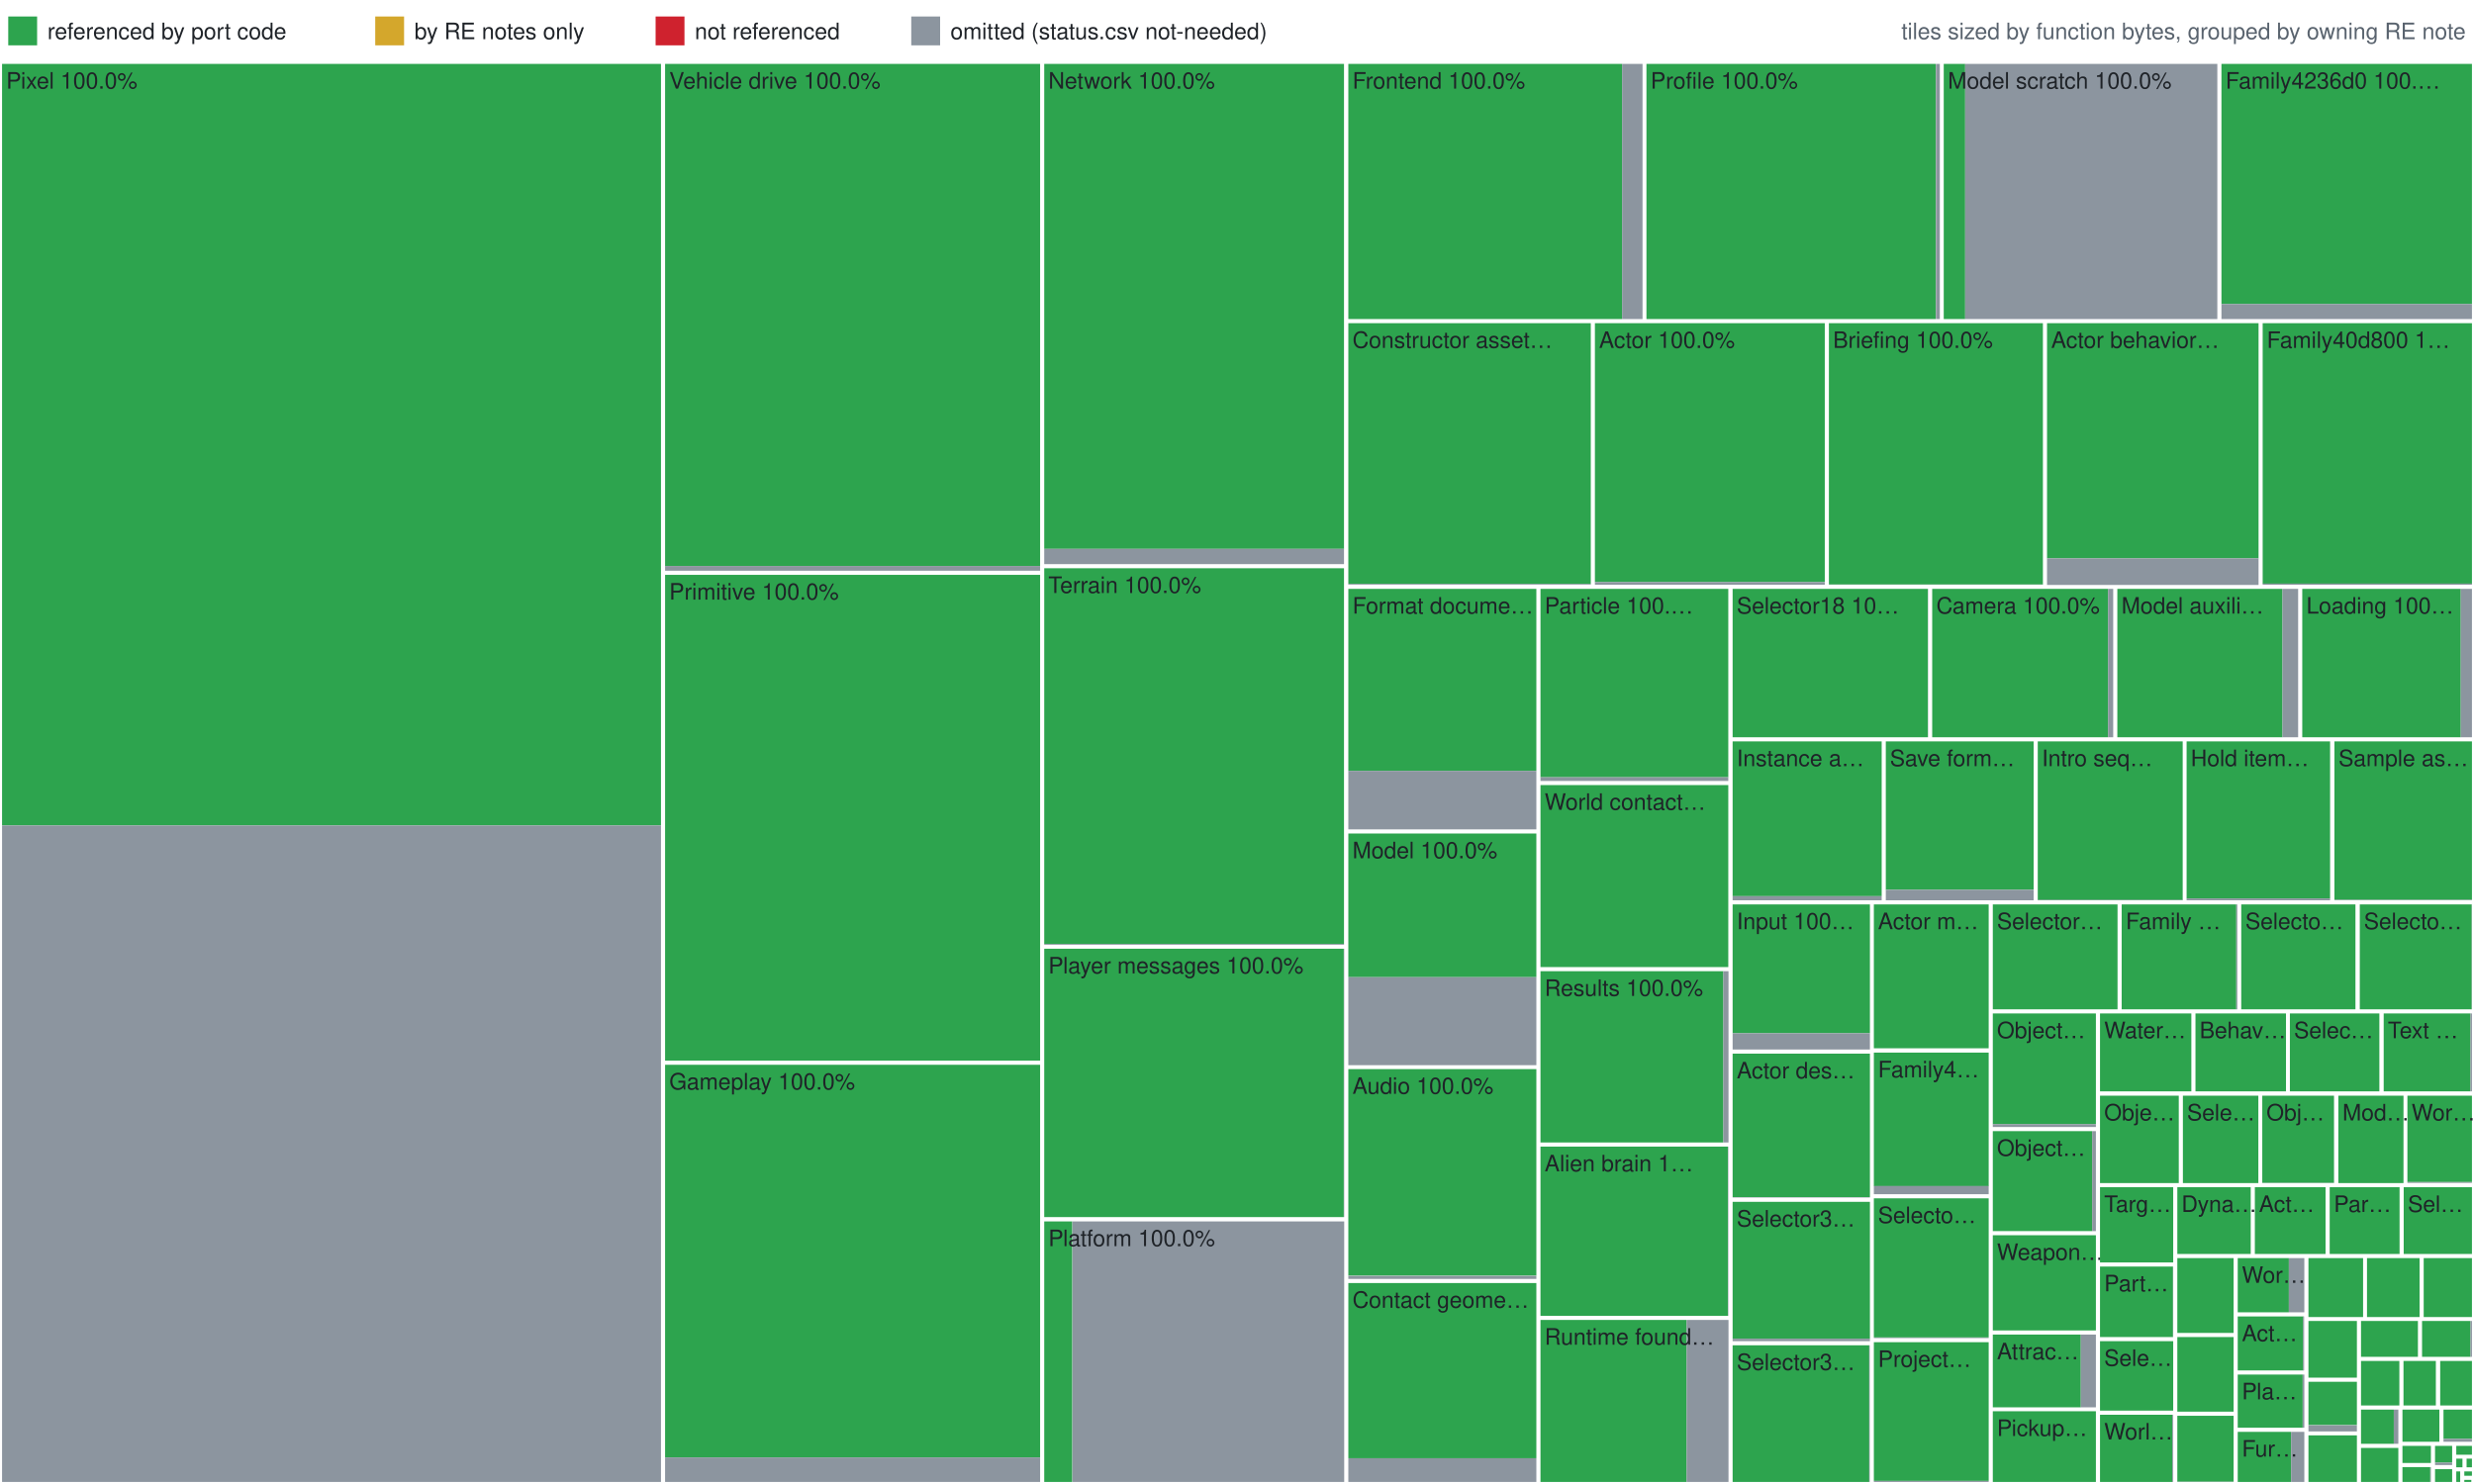
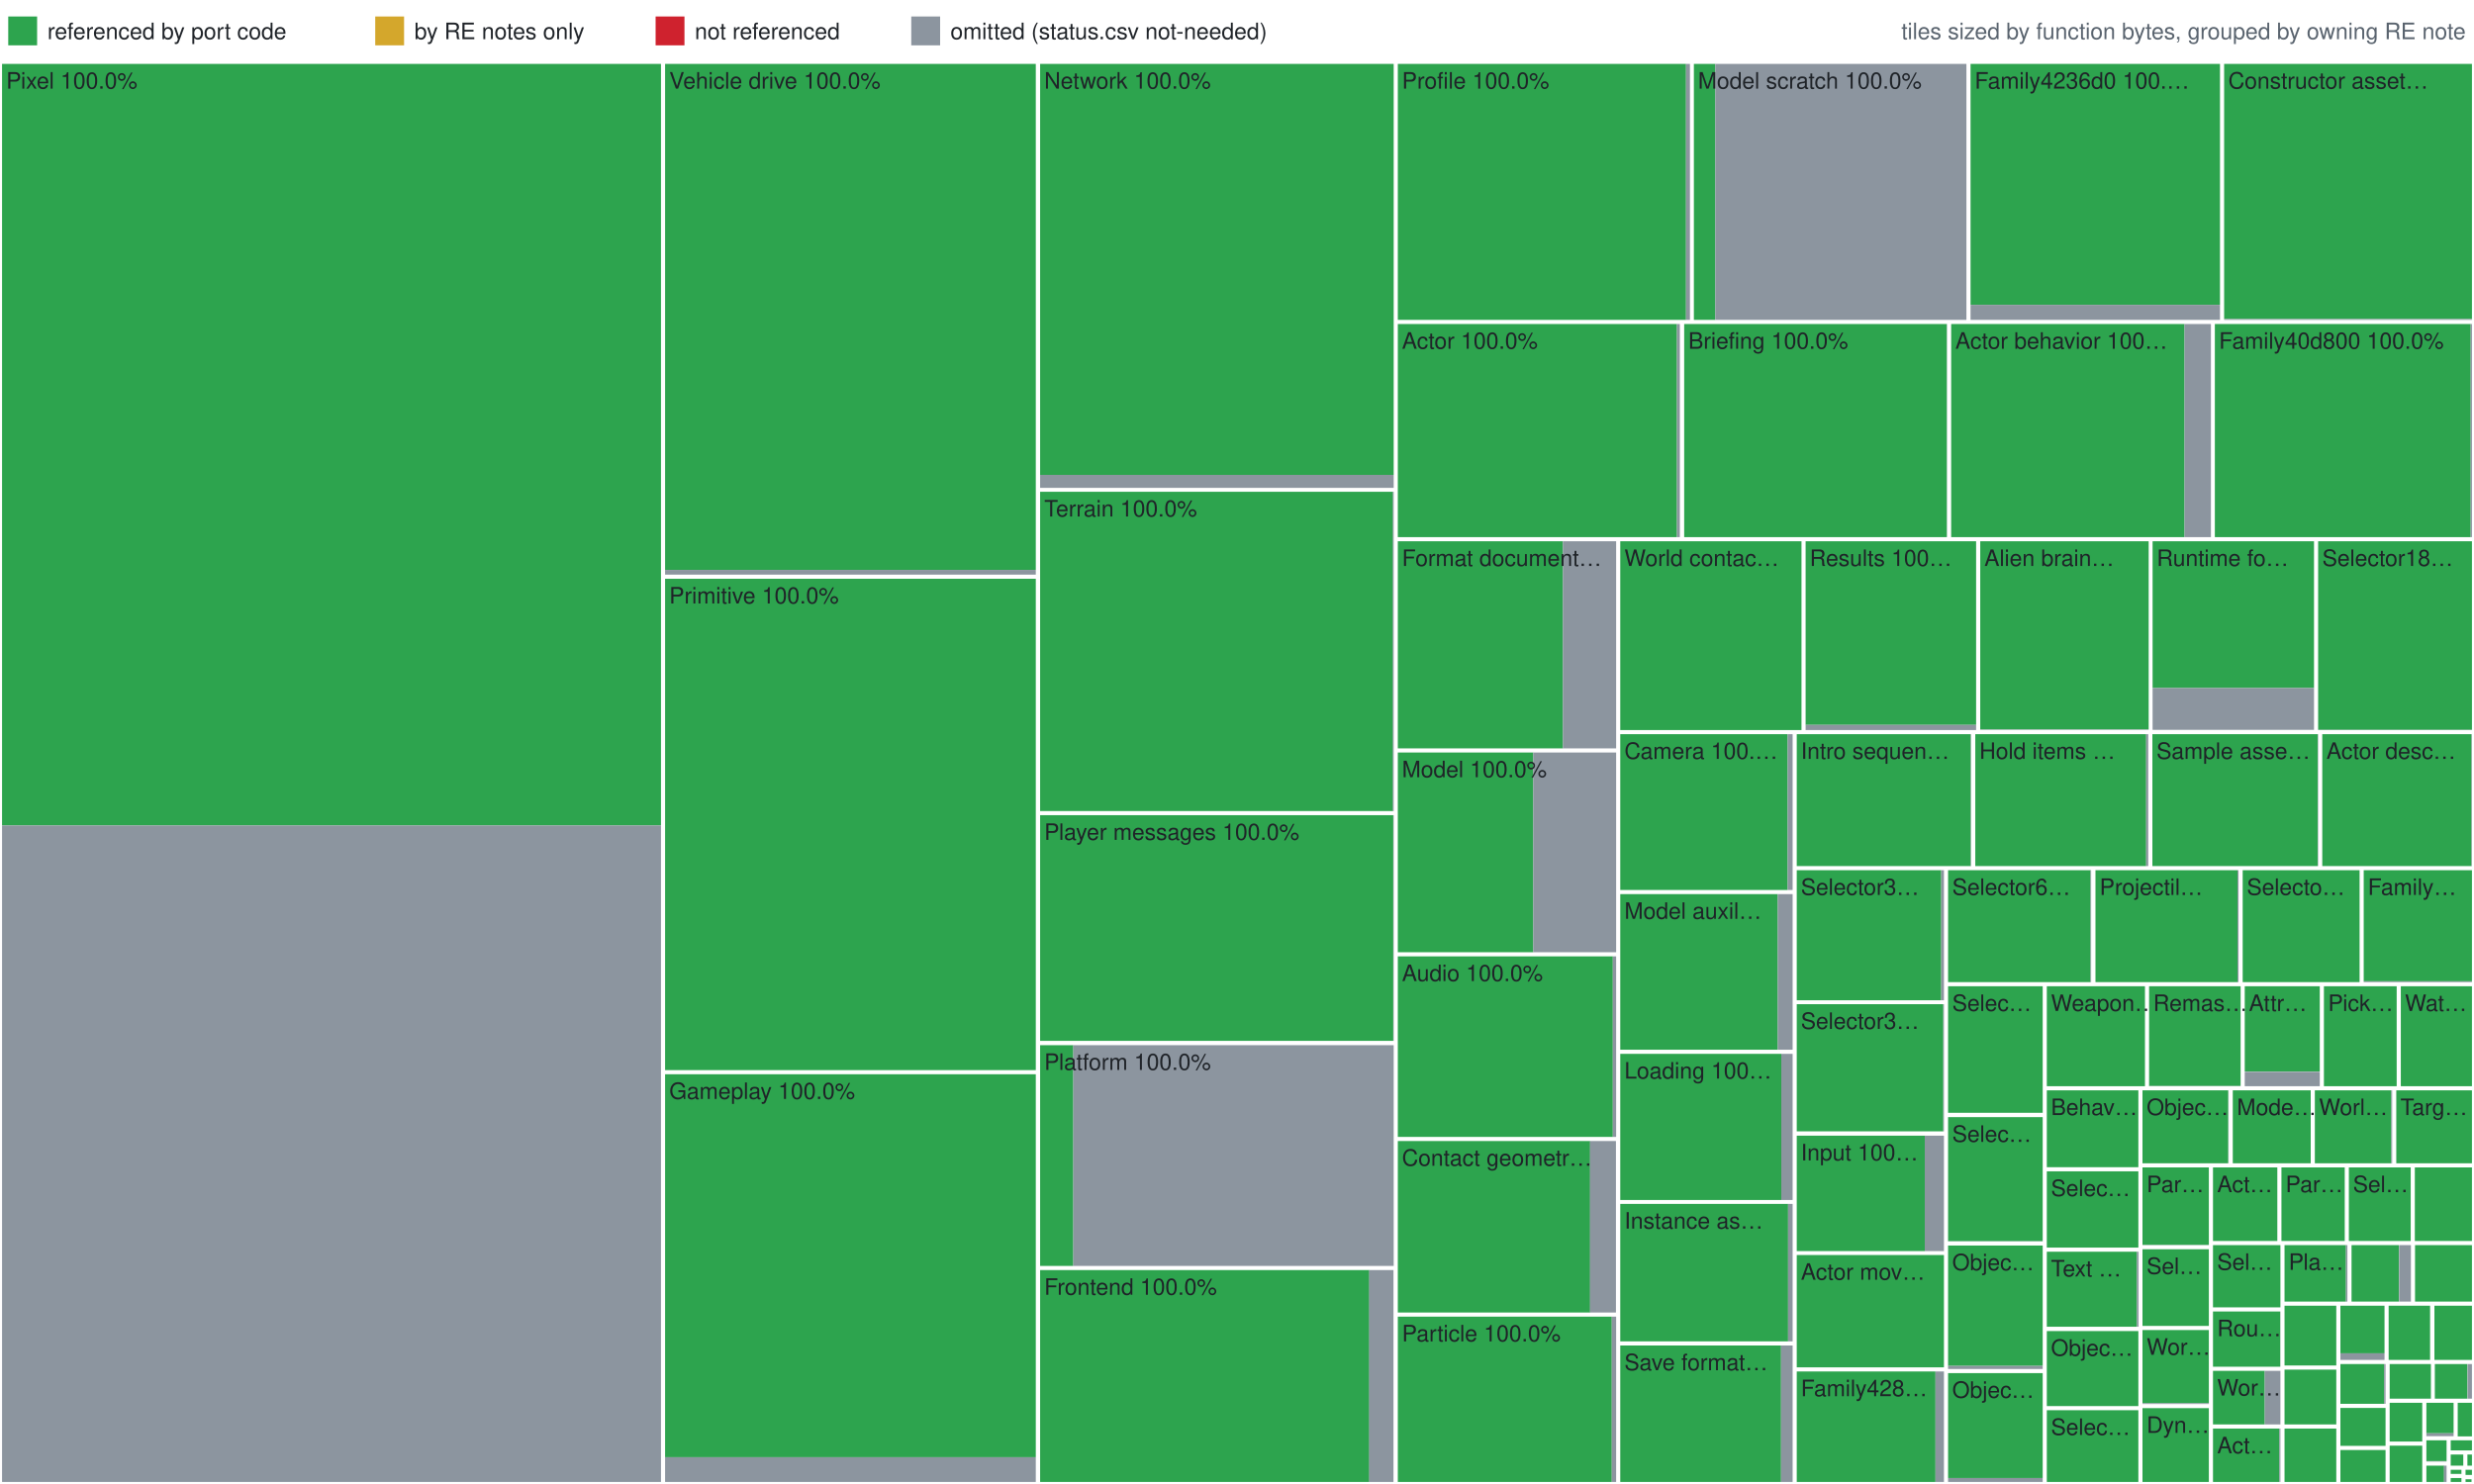
<svg xmlns="http://www.w3.org/2000/svg" width="1200" height="720" viewBox="0 0 1200 720" font-family="Segoe UI, Helvetica, Arial, sans-serif" font-size="11">
  <rect width="1200" height="720" fill="#ffffff" />
  <rect x="4" y="8" width="14" height="14" fill="#2da44e" />
  <text x="23" y="19" fill="#1f2328">referenced by port code</text>
  <rect x="182" y="8" width="14" height="14" fill="#d4a72c" />
  <text x="201" y="19" fill="#1f2328">by RE notes only</text>
  <rect x="318" y="8" width="14" height="14" fill="#cf222e" />
  <text x="337" y="19" fill="#1f2328">not referenced</text>
  <rect x="442" y="8" width="14" height="14" fill="#8c959f" />
  <text x="461" y="19" fill="#1f2328">omitted (status.csv not-needed)</text>
  <text x="1196" y="19" fill="#59636e" text-anchor="end">tiles sized by function bytes, grouped by owning RE note</text>
  <g>
    <rect x="1" y="31" width="319.6" height="369.5" fill="#2da44e" />
    <rect x="1" y="400.5" width="319.6" height="318.5" fill="#8c959f" />
    <text x="3" y="43" fill="#1f2328">Pixel 100.0%</text>
  </g>
  <g>
-     <rect x="322.6" y="31" width="181.9" height="243.6" fill="#2da44e" />
-     <rect x="322.6" y="274.6" width="181.9" height="2.3" fill="#8c959f" />
+     <rect x="322.6" y="31" width="179.8" height="245.5" fill="#2da44e" />
+     <rect x="322.6" y="276.5" width="179.8" height="2.3" fill="#8c959f" />
    <text x="324.6" y="43" fill="#1f2328">Vehicle drive 100.0%</text>
  </g>
  <g>
-     <rect x="322.6" y="278.9" width="181.9" height="235.7" fill="#2da44e" />
-     <text x="324.6" y="290.9" fill="#1f2328">Primitive 100.0%</text>
-   </g>
-   <g>
-     <rect x="322.6" y="516.6" width="181.9" height="190.5" fill="#2da44e" />
-     <rect x="322.6" y="707.1" width="181.9" height="11.9" fill="#8c959f" />
-     <text x="324.6" y="528.6" fill="#1f2328">Gameplay 100.0%</text>
-   </g>
-   <g>
-     <rect x="506.5" y="31" width="145.4" height="235.3" fill="#2da44e" />
-     <rect x="506.5" y="266.3" width="145.4" height="7.4" fill="#8c959f" />
-     <text x="508.5" y="43" fill="#1f2328">Network 100.0%</text>
-   </g>
-   <g>
-     <rect x="506.5" y="275.7" width="145.4" height="182.3" fill="#2da44e" />
-     <rect x="506.5" y="458" width="145.4" height="0.4" fill="#8c959f" />
-     <text x="508.5" y="287.7" fill="#1f2328">Terrain 100.0%</text>
-   </g>
-   <g>
-     <rect x="506.5" y="460.3" width="145.3" height="130.2" fill="#2da44e" />
-     <rect x="651.8" y="460.3" width="0.2" height="130.2" fill="#8c959f" />
-     <text x="508.5" y="472.3" fill="#1f2328">Player messages 100.0%</text>
-   </g>
-   <g>
-     <rect x="506.5" y="592.6" width="13.6" height="126.4" fill="#2da44e" />
-     <rect x="520.2" y="592.6" width="131.8" height="126.4" fill="#8c959f" />
-     <text x="508.5" y="604.6" fill="#1f2328">Platform 100.0%</text>
-   </g>
-   <g>
-     <rect x="654" y="31" width="132.8" height="123.8" fill="#2da44e" />
-     <rect x="786.8" y="31" width="9.9" height="123.8" fill="#8c959f" />
-     <text x="656" y="43" fill="#1f2328">Frontend 100.0%</text>
-   </g>
-   <g>
-     <rect x="798.6" y="31" width="140.3" height="123.8" fill="#2da44e" />
-     <rect x="939" y="31" width="1.9" height="123.8" fill="#8c959f" />
-     <text x="800.6" y="43" fill="#1f2328">Profile 100.0%</text>
-   </g>
-   <g>
-     <rect x="942.8" y="31" width="10.4" height="123.8" fill="#2da44e" />
-     <rect x="953.2" y="31" width="122.3" height="123.8" fill="#8c959f" />
-     <text x="944.8" y="43" fill="#1f2328">Model scratch 100.0%</text>
-   </g>
-   <g>
-     <rect x="1077.5" y="31" width="121.5" height="116.5" fill="#2da44e" />
-     <rect x="1077.5" y="147.5" width="121.5" height="7.3" fill="#8c959f" />
-     <text x="1079.5" y="43" fill="#1f2328">Family4236d0 100.…</text>
-   </g>
-   <g>
-     <rect x="654" y="156.8" width="117.6" height="126.5" fill="#2da44e" />
-     <rect x="654" y="283.3" width="117.6" height="0.4" fill="#8c959f" />
-     <text x="656" y="168.8" fill="#1f2328">Constructor asset…</text>
-   </g>
-   <g>
-     <rect x="773.6" y="156.8" width="111.5" height="125.6" fill="#2da44e" />
-     <rect x="773.6" y="282.4" width="111.5" height="1.3" fill="#8c959f" />
-     <text x="775.6" y="168.8" fill="#1f2328">Actor 100.0%</text>
-   </g>
-   <g>
-     <rect x="887.1" y="156.8" width="103.8" height="126.8" fill="#2da44e" />
-     <rect x="887.1" y="283.6" width="103.8" height="0.1" fill="#8c959f" />
-     <text x="889.1" y="168.8" fill="#1f2328">Briefing 100.0%</text>
-   </g>
-   <g>
-     <rect x="992.9" y="156.8" width="102.6" height="114.1" fill="#2da44e" />
-     <rect x="992.9" y="270.9" width="102.6" height="12.9" fill="#8c959f" />
-     <text x="994.9" y="168.8" fill="#1f2328">Actor behavior…</text>
-   </g>
-   <g>
-     <rect x="1097.5" y="156.8" width="101.5" height="126.4" fill="#2da44e" />
-     <rect x="1097.5" y="283.1" width="101.5" height="0.6" fill="#8c959f" />
-     <text x="1099.5" y="168.8" fill="#1f2328">Family40d800 1…</text>
-   </g>
-   <g>
-     <rect x="654" y="285.7" width="91.2" height="88.3" fill="#2da44e" />
-     <rect x="654" y="374" width="91.2" height="28.4" fill="#8c959f" />
-     <text x="656" y="297.7" fill="#1f2328">Format docume…</text>
-   </g>
-   <g>
-     <rect x="654" y="404.4" width="91.2" height="69.7" fill="#2da44e" />
-     <rect x="654" y="474.1" width="91.2" height="42.7" fill="#8c959f" />
-     <text x="656" y="416.4" fill="#1f2328">Model 100.0%</text>
-   </g>
-   <g>
-     <rect x="654" y="518.7" width="91.2" height="100.2" fill="#2da44e" />
-     <rect x="654" y="619" width="91.2" height="1.5" fill="#8c959f" />
-     <text x="656" y="530.7" fill="#1f2328">Audio 100.0%</text>
-   </g>
-   <g>
-     <rect x="654" y="622.5" width="91.2" height="85" fill="#2da44e" />
-     <rect x="654" y="707.5" width="91.2" height="11.5" fill="#8c959f" />
-     <text x="656" y="634.5" fill="#1f2328">Contact geome…</text>
-   </g>
-   <g>
-     <rect x="747.2" y="285.7" width="91.1" height="91.4" fill="#2da44e" />
-     <rect x="747.2" y="377.1" width="91.1" height="1.8" fill="#8c959f" />
-     <text x="749.2" y="297.7" fill="#1f2328">Particle 100.…</text>
-   </g>
-   <g>
-     <rect x="747.2" y="380.9" width="91.1" height="88.3" fill="#2da44e" />
-     <text x="749.2" y="392.9" fill="#1f2328">World contact…</text>
-   </g>
-   <g>
-     <rect x="747.2" y="471.2" width="88.7" height="83.1" fill="#2da44e" />
-     <rect x="835.9" y="471.2" width="2.5" height="83.1" fill="#8c959f" />
-     <text x="749.2" y="483.2" fill="#1f2328">Results 100.0%</text>
-   </g>
-   <g>
-     <rect x="747.2" y="556.3" width="90.9" height="82.1" fill="#2da44e" />
-     <rect x="838.2" y="556.3" width="0.2" height="82.1" fill="#8c959f" />
-     <text x="749.2" y="568.3" fill="#1f2328">Alien brain 1…</text>
-   </g>
-   <g>
-     <rect x="747.2" y="640.4" width="70.9" height="78.6" fill="#2da44e" />
-     <rect x="818.1" y="640.4" width="20.3" height="78.6" fill="#8c959f" />
-     <text x="749.2" y="652.4" fill="#1f2328">Runtime found…</text>
-   </g>
-   <g>
-     <rect x="840.4" y="285.7" width="94.7" height="72" fill="#2da44e" />
-     <rect x="935.1" y="285.7" width="0.1" height="72" fill="#8c959f" />
-     <text x="842.4" y="297.7" fill="#1f2328">Selector18 10…</text>
-   </g>
-   <g>
-     <rect x="937.2" y="285.7" width="85.3" height="72" fill="#2da44e" />
-     <rect x="1022.5" y="285.7" width="2.5" height="72" fill="#8c959f" />
-     <text x="939.2" y="297.7" fill="#1f2328">Camera 100.0%</text>
-   </g>
-   <g>
-     <rect x="1027" y="285.7" width="80.1" height="72" fill="#2da44e" />
-     <rect x="1107.1" y="285.7" width="7.6" height="72" fill="#8c959f" />
-     <text x="1029" y="297.7" fill="#1f2328">Model auxili…</text>
-   </g>
-   <g>
-     <rect x="1116.7" y="285.7" width="76.9" height="72" fill="#2da44e" />
-     <rect x="1193.6" y="285.7" width="5.4" height="72" fill="#8c959f" />
-     <text x="1118.7" y="297.7" fill="#1f2328">Loading 100…</text>
-   </g>
-   <g>
-     <rect x="840.4" y="359.7" width="72.3" height="75.1" fill="#2da44e" />
-     <rect x="840.4" y="434.8" width="72.3" height="2" fill="#8c959f" />
-     <text x="842.4" y="371.7" fill="#1f2328">Instance a…</text>
-   </g>
-   <g>
-     <rect x="914.7" y="359.7" width="71.7" height="72" fill="#2da44e" />
-     <rect x="914.7" y="431.7" width="71.7" height="5.1" fill="#8c959f" />
-     <text x="916.7" y="371.7" fill="#1f2328">Save form…</text>
-   </g>
-   <g>
-     <rect x="988.4" y="359.7" width="70.3" height="77" fill="#2da44e" />
-     <rect x="988.4" y="436.6" width="70.3" height="0.2" fill="#8c959f" />
-     <text x="990.4" y="371.7" fill="#1f2328">Intro seq…</text>
-   </g>
-   <g>
-     <rect x="1060.6" y="359.7" width="69.6" height="76.2" fill="#2da44e" />
-     <rect x="1060.6" y="435.9" width="69.6" height="0.9" fill="#8c959f" />
-     <text x="1062.6" y="371.7" fill="#1f2328">Hold item…</text>
-   </g>
-   <g>
-     <rect x="1132.3" y="359.7" width="66.7" height="76.9" fill="#2da44e" />
-     <rect x="1132.3" y="436.6" width="66.7" height="0.2" fill="#8c959f" />
-     <text x="1134.3" y="371.7" fill="#1f2328">Sample as…</text>
-   </g>
-   <g>
-     <rect x="840.4" y="438.8" width="66.6" height="62.5" fill="#2da44e" />
-     <rect x="840.4" y="501.3" width="66.6" height="7.9" fill="#8c959f" />
-     <text x="842.4" y="450.8" fill="#1f2328">Input 100…</text>
-   </g>
-   <g>
-     <rect x="840.4" y="511.2" width="66.6" height="69.6" fill="#2da44e" />
-     <rect x="840.4" y="580.9" width="66.6" height="0.2" fill="#8c959f" />
-     <text x="842.4" y="523.2" fill="#1f2328">Actor des…</text>
-   </g>
-   <g>
-     <rect x="840.4" y="583.1" width="66.6" height="66.4" fill="#2da44e" />
-     <rect x="840.4" y="649.5" width="66.6" height="1.2" fill="#8c959f" />
-     <text x="842.4" y="595.1" fill="#1f2328">Selector3…</text>
-   </g>
-   <g>
-     <rect x="840.4" y="652.7" width="66.3" height="66.3" fill="#2da44e" />
-     <rect x="906.6" y="652.7" width="0.3" height="66.3" fill="#8c959f" />
-     <text x="842.4" y="664.7" fill="#1f2328">Selector3…</text>
-   </g>
-   <g>
-     <rect x="908.9" y="438.8" width="55.7" height="69.8" fill="#2da44e" />
-     <text x="910.9" y="450.8" fill="#1f2328">Actor m…</text>
-   </g>
-   <g>
-     <rect x="908.9" y="510.7" width="55.7" height="64.8" fill="#2da44e" />
-     <rect x="908.9" y="575.4" width="55.7" height="4" fill="#8c959f" />
-     <text x="910.9" y="522.7" fill="#1f2328">Family4…</text>
-   </g>
-   <g>
-     <rect x="908.9" y="581.4" width="55.7" height="67.5" fill="#2da44e" />
-     <rect x="908.9" y="648.9" width="55.7" height="0.3" fill="#8c959f" />
-     <text x="910.9" y="593.4" fill="#1f2328">Selecto…</text>
-   </g>
-   <g>
-     <rect x="908.9" y="651.2" width="55.7" height="67.3" fill="#2da44e" />
-     <rect x="908.9" y="718.5" width="55.7" height="0.5" fill="#8c959f" />
-     <text x="910.9" y="663.2" fill="#1f2328">Project…</text>
-   </g>
-   <g>
-     <rect x="966.6" y="438.8" width="60.5" height="50.9" fill="#2da44e" />
-     <text x="968.6" y="450.8" fill="#1f2328">Selector…</text>
-   </g>
-   <g>
-     <rect x="1029.1" y="438.8" width="55.6" height="50.9" fill="#2da44e" />
-     <rect x="1084.7" y="438.8" width="0.5" height="50.9" fill="#8c959f" />
-     <text x="1031.1" y="450.8" fill="#1f2328">Family …</text>
-   </g>
-   <g>
-     <rect x="1087.1" y="438.8" width="55.4" height="50.9" fill="#2da44e" />
-     <rect x="1142.6" y="438.8" width="0" height="50.9" fill="#8c959f" />
-     <text x="1089.1" y="450.8" fill="#1f2328">Selecto…</text>
-   </g>
-   <g>
-     <rect x="1144.6" y="438.8" width="54.3" height="50.9" fill="#2da44e" />
-     <rect x="1198.9" y="438.8" width="0.1" height="50.9" fill="#8c959f" />
-     <text x="1146.6" y="450.8" fill="#1f2328">Selecto…</text>
-   </g>
-   <g>
-     <rect x="966.6" y="491.7" width="50" height="53.7" fill="#2da44e" />
-     <rect x="966.6" y="545.4" width="50" height="1.4" fill="#8c959f" />
-     <text x="968.6" y="503.7" fill="#1f2328">Object…</text>
-   </g>
-   <g>
-     <rect x="966.6" y="548.8" width="48.2" height="48.5" fill="#2da44e" />
-     <rect x="1014.8" y="548.8" width="1.8" height="48.5" fill="#8c959f" />
-     <text x="968.6" y="560.8" fill="#1f2328">Object…</text>
-   </g>
-   <g>
-     <rect x="966.6" y="599.3" width="50" height="46.2" fill="#2da44e" />
-     <text x="968.6" y="611.3" fill="#1f2328">Weapon…</text>
-   </g>
-   <g>
-     <rect x="966.6" y="647.5" width="42.7" height="35.3" fill="#2da44e" />
-     <rect x="1009.3" y="647.5" width="7.3" height="35.3" fill="#8c959f" />
-     <text x="968.6" y="659.5" fill="#1f2328">Attrac…</text>
-   </g>
-   <g>
-     <rect x="966.6" y="684.7" width="50" height="34.3" fill="#2da44e" />
-     <text x="968.6" y="696.7" fill="#1f2328">Pickup…</text>
-   </g>
-   <g>
-     <rect x="1018.6" y="491.7" width="44.3" height="37.8" fill="#2da44e" />
-     <text x="1020.6" y="503.7" fill="#1f2328">Water…</text>
-   </g>
-   <g>
-     <rect x="1064.9" y="491.7" width="43.9" height="37.8" fill="#2da44e" />
-     <text x="1066.9" y="503.7" fill="#1f2328">Behav…</text>
-   </g>
-   <g>
-     <rect x="1110.7" y="491.7" width="43.4" height="37.8" fill="#2da44e" />
-     <text x="1112.7" y="503.7" fill="#1f2328">Selec…</text>
-   </g>
-   <g>
-     <rect x="1156.2" y="491.7" width="42.1" height="37.8" fill="#2da44e" />
-     <rect x="1198.3" y="491.7" width="0.7" height="37.8" fill="#8c959f" />
-     <text x="1158.2" y="503.7" fill="#1f2328">Text …</text>
-   </g>
-   <g>
-     <rect x="1018.6" y="531.6" width="38.2" height="42.4" fill="#2da44e" />
-     <text x="1020.6" y="543.6" fill="#1f2328">Obje…</text>
-   </g>
-   <g>
-     <rect x="1058.8" y="531.6" width="36.6" height="42.4" fill="#2da44e" />
-     <text x="1060.8" y="543.6" fill="#1f2328">Sele…</text>
-   </g>
-   <g>
-     <rect x="1097.3" y="531.6" width="34.8" height="42.3" fill="#2da44e" />
-     <rect x="1097.3" y="573.9" width="34.8" height="0.1" fill="#8c959f" />
-     <text x="1099.3" y="543.6" fill="#1f2328">Obj…</text>
-   </g>
-   <g>
-     <rect x="1134.2" y="531.6" width="31.6" height="42.4" fill="#2da44e" />
-     <text x="1136.2" y="543.6" fill="#1f2328">Mod…</text>
-   </g>
-   <g>
-     <rect x="1167.7" y="531.6" width="31.3" height="41.9" fill="#2da44e" />
-     <rect x="1167.7" y="573.5" width="31.3" height="0.4" fill="#8c959f" />
-     <text x="1169.7" y="543.6" fill="#1f2328">Wor…</text>
-   </g>
-   <g>
-     <rect x="1018.6" y="576" width="35.5" height="36.5" fill="#2da44e" />
-     <text x="1020.6" y="588" fill="#1f2328">Targ…</text>
-   </g>
-   <g>
-     <rect x="1018.6" y="614.5" width="35.4" height="34.2" fill="#2da44e" />
-     <rect x="1054" y="614.5" width="0.1" height="34.2" fill="#8c959f" />
-     <text x="1020.6" y="626.5" fill="#1f2328">Part…</text>
-   </g>
-   <g>
-     <rect x="1018.6" y="650.7" width="35.5" height="33.7" fill="#2da44e" />
-     <text x="1020.6" y="662.7" fill="#1f2328">Sele…</text>
-   </g>
-   <g>
-     <rect x="1018.6" y="686.4" width="35.1" height="32.6" fill="#2da44e" />
-     <rect x="1053.7" y="686.4" width="0.4" height="32.6" fill="#8c959f" />
-     <text x="1020.6" y="698.4" fill="#1f2328">Worl…</text>
-   </g>
-   <g>
-     <rect x="1056.1" y="576" width="35.6" height="32.4" fill="#2da44e" />
-     <text x="1058.1" y="588" fill="#1f2328">Dyna…</text>
-   </g>
-   <g>
-     <rect x="1093.7" y="576" width="34.3" height="32.4" fill="#2da44e" />
-     <text x="1095.7" y="588" fill="#1f2328">Act…</text>
-   </g>
-   <g>
-     <rect x="1130" y="576" width="33.9" height="32.4" fill="#2da44e" />
-     <text x="1132" y="588" fill="#1f2328">Par…</text>
-   </g>
-   <g>
-     <rect x="1165.9" y="576" width="33.1" height="32.4" fill="#2da44e" />
-     <text x="1167.9" y="588" fill="#1f2328">Sel…</text>
-   </g>
-   <g>
-     <rect x="1056.1" y="610.4" width="27.3" height="36.3" fill="#2da44e" />
-   </g>
-   <g>
-     <rect x="1056.1" y="648.7" width="27.3" height="36.2" fill="#2da44e" />
-   </g>
-   <g>
-     <rect x="1056.1" y="686.9" width="27.3" height="32" fill="#2da44e" />
-     <rect x="1056.1" y="718.9" width="27.3" height="0.1" fill="#8c959f" />
-   </g>
-   <g>
-     <rect x="1085.4" y="610.4" width="24.8" height="26.3" fill="#2da44e" />
-     <rect x="1110.2" y="610.4" width="7.5" height="26.3" fill="#8c959f" />
-     <text x="1087.4" y="622.4" fill="#1f2328">Wor…</text>
-   </g>
-   <g>
-     <rect x="1085.4" y="638.7" width="31.8" height="26.2" fill="#2da44e" />
-     <rect x="1117.1" y="638.7" width="0.5" height="26.2" fill="#8c959f" />
-     <text x="1087.4" y="650.7" fill="#1f2328">Act…</text>
-   </g>
-   <g>
-     <rect x="1085.4" y="666.9" width="31.5" height="25.8" fill="#2da44e" />
-     <rect x="1116.9" y="666.9" width="0.8" height="25.8" fill="#8c959f" />
-     <text x="1087.4" y="678.9" fill="#1f2328">Pla…</text>
-   </g>
-   <g>
-     <rect x="1085.4" y="694.7" width="25.9" height="24.3" fill="#2da44e" />
-     <rect x="1111.3" y="694.7" width="6.4" height="24.3" fill="#8c959f" />
-     <text x="1087.4" y="706.7" fill="#1f2328">Fur…</text>
-   </g>
-   <g>
-     <rect x="1119.7" y="610.4" width="26.5" height="28.6" fill="#2da44e" />
-   </g>
-   <g>
-     <rect x="1148.1" y="610.4" width="25.5" height="28.6" fill="#2da44e" />
-   </g>
-   <g>
-     <rect x="1175.6" y="610.4" width="23.4" height="28.6" fill="#2da44e" />
-   </g>
-   <g>
-     <rect x="1119.7" y="640.9" width="23.5" height="27.5" fill="#2da44e" />
-   </g>
-   <g>
-     <rect x="1119.7" y="670.4" width="23.5" height="21" fill="#2da44e" />
-     <rect x="1119.7" y="691.5" width="23.5" height="3" fill="#8c959f" />
-   </g>
-   <g>
-     <rect x="1119.7" y="696.4" width="23.5" height="22.6" fill="#2da44e" />
-   </g>
-   <g>
-     <rect x="1145.2" y="640.9" width="27.6" height="17.4" fill="#2da44e" />
-   </g>
-   <g>
-     <rect x="1174.8" y="640.9" width="23.5" height="17.4" fill="#2da44e" />
-     <rect x="1198.3" y="640.9" width="0.7" height="17.4" fill="#8c959f" />
-   </g>
-   <g>
-     <rect x="1145.2" y="660.3" width="18.6" height="21.6" fill="#2da44e" />
-   </g>
-   <g>
-     <rect x="1165.8" y="660.3" width="15.7" height="21.6" fill="#2da44e" />
-   </g>
-   <g>
-     <rect x="1183.6" y="660.3" width="15.4" height="21.6" fill="#2da44e" />
-   </g>
-   <g>
-     <rect x="1145.2" y="683.9" width="15.9" height="16.6" fill="#2da44e" />
-     <rect x="1161.1" y="683.9" width="2.2" height="16.6" fill="#8c959f" />
-   </g>
-   <g>
-     <rect x="1145.2" y="702.5" width="18.1" height="16.5" fill="#2da44e" />
-   </g>
-   <g>
-     <rect x="1165.3" y="683.9" width="17.9" height="15.6" fill="#2da44e" />
-   </g>
-   <g>
-     <rect x="1185.2" y="683.9" width="13.8" height="14.2" fill="#2da44e" />
-     <rect x="1185.2" y="698.1" width="13.8" height="1.4" fill="#8c959f" />
-   </g>
-   <g>
-     <rect x="1165.3" y="701.5" width="13.8" height="8.3" fill="#2da44e" />
-   </g>
-   <g>
-     <rect x="1165.3" y="711.8" width="13.5" height="7.2" fill="#2da44e" />
-     <rect x="1178.8" y="711.8" width="0.3" height="7.2" fill="#8c959f" />
-   </g>
-   <g>
-     <rect x="1181.1" y="701.5" width="8.3" height="8.1" fill="#2da44e" />
-     <rect x="1181.1" y="709.6" width="8.3" height="1.2" fill="#8c959f" />
-   </g>
-   <g>
-     <rect x="1181.1" y="712.8" width="8.3" height="6.2" fill="#2da44e" />
-   </g>
-   <g>
-     <rect x="1191.4" y="701.5" width="7.6" height="4.3" fill="#2da44e" />
-   </g>
-   <g>
-     <rect x="1191.4" y="707.7" width="3" height="4.2" fill="#2da44e" />
-   </g>
-   <g>
-     <rect x="1196.4" y="707.7" width="2.6" height="4.2" fill="#2da44e" />
-   </g>
-   <g>
-     <rect x="1191.4" y="713.9" width="1.9" height="5.1" fill="#2da44e" />
-   </g>
-   <g>
-     <rect x="1195.3" y="713.9" width="3.7" height="2.1" fill="#2da44e" />
-   </g>
-   <g>
-     <rect x="1195.3" y="718" width="3.4" height="1" fill="#2da44e" />
+     <rect x="322.6" y="280.8" width="179.8" height="238.4" fill="#2da44e" />
+     <text x="324.6" y="292.8" fill="#1f2328">Primitive 100.0%</text>
+   </g>
+   <g>
+     <rect x="322.6" y="521.2" width="179.8" height="185.8" fill="#2da44e" />
+     <rect x="322.6" y="707" width="179.8" height="12" fill="#8c959f" />
+     <text x="324.6" y="533.2" fill="#1f2328">Gameplay 100.0%</text>
+   </g>
+   <g>
+     <rect x="504.5" y="31" width="171.5" height="199.4" fill="#2da44e" />
+     <rect x="504.5" y="230.4" width="171.5" height="6.3" fill="#8c959f" />
+     <text x="506.5" y="43" fill="#1f2328">Network 100.0%</text>
+   </g>
+   <g>
+     <rect x="504.5" y="238.6" width="171.2" height="154.9" fill="#2da44e" />
+     <rect x="675.6" y="238.6" width="0.4" height="154.9" fill="#8c959f" />
+     <text x="506.5" y="250.6" fill="#1f2328">Terrain 100.0%</text>
+   </g>
+   <g>
+     <rect x="504.5" y="395.5" width="171.3" height="109.5" fill="#2da44e" />
+     <rect x="675.8" y="395.5" width="0.2" height="109.5" fill="#8c959f" />
+     <text x="506.5" y="407.5" fill="#1f2328">Player messages 100.0%</text>
+   </g>
+   <g>
+     <rect x="504.5" y="507.1" width="16.1" height="107.1" fill="#2da44e" />
+     <rect x="520.6" y="507.1" width="155.4" height="107.1" fill="#8c959f" />
+     <text x="506.5" y="519.1" fill="#1f2328">Platform 100.0%</text>
+   </g>
+   <g>
+     <rect x="504.5" y="616.2" width="159.7" height="102.8" fill="#2da44e" />
+     <rect x="664.1" y="616.2" width="11.8" height="102.8" fill="#8c959f" />
+     <text x="506.5" y="628.2" fill="#1f2328">Frontend 100.0%</text>
+   </g>
+   <g>
+     <rect x="678" y="31" width="139.8" height="124.2" fill="#2da44e" />
+     <rect x="817.8" y="31" width="1.9" height="124.2" fill="#8c959f" />
+     <text x="680" y="43" fill="#1f2328">Profile 100.0%</text>
+   </g>
+   <g>
+     <rect x="821.6" y="31" width="10.4" height="124.2" fill="#2da44e" />
+     <rect x="832" y="31" width="121.8" height="124.2" fill="#8c959f" />
+     <text x="823.6" y="43" fill="#1f2328">Model scratch 100.0%</text>
+   </g>
+   <g>
+     <rect x="955.8" y="31" width="121" height="116.9" fill="#2da44e" />
+     <rect x="955.8" y="147.9" width="121" height="7.3" fill="#8c959f" />
+     <text x="957.8" y="43" fill="#1f2328">Family4236d0 100.…</text>
+   </g>
+   <g>
+     <rect x="1078.8" y="31" width="120.2" height="123.8" fill="#2da44e" />
+     <rect x="1078.8" y="154.8" width="120.2" height="0.4" fill="#8c959f" />
+     <text x="1080.8" y="43" fill="#1f2328">Constructor asset…</text>
+   </g>
+   <g>
+     <rect x="678" y="157.2" width="135.4" height="103.4" fill="#2da44e" />
+     <rect x="813.4" y="157.2" width="1.4" height="103.4" fill="#8c959f" />
+     <text x="680" y="169.2" fill="#1f2328">Actor 100.0%</text>
+   </g>
+   <g>
+     <rect x="816.9" y="157.2" width="127.4" height="103.4" fill="#2da44e" />
+     <rect x="944.2" y="157.2" width="0.1" height="103.4" fill="#8c959f" />
+     <text x="818.9" y="169.2" fill="#1f2328">Briefing 100.0%</text>
+   </g>
+   <g>
+     <rect x="946.4" y="157.2" width="113.2" height="103.4" fill="#2da44e" />
+     <rect x="1059.6" y="157.2" width="12.8" height="103.4" fill="#8c959f" />
+     <text x="948.4" y="169.2" fill="#1f2328">Actor behavior 100…</text>
+   </g>
+   <g>
+     <rect x="1074.3" y="157.2" width="124.1" height="103.4" fill="#2da44e" />
+     <rect x="1198.4" y="157.2" width="0.6" height="103.4" fill="#8c959f" />
+     <text x="1076.3" y="169.2" fill="#1f2328">Family40d800 100.0%</text>
+   </g>
+   <g>
+     <rect x="678" y="262.6" width="80.1" height="100.5" fill="#2da44e" />
+     <rect x="758.1" y="262.6" width="25.8" height="100.5" fill="#8c959f" />
+     <text x="680" y="274.6" fill="#1f2328">Format document…</text>
+   </g>
+   <g>
+     <rect x="678" y="365.1" width="65.7" height="96.9" fill="#2da44e" />
+     <rect x="743.7" y="365.1" width="40.2" height="96.9" fill="#8c959f" />
+     <text x="680" y="377.1" fill="#1f2328">Model 100.0%</text>
+   </g>
+   <g>
+     <rect x="678" y="464" width="104.3" height="87.6" fill="#2da44e" />
+     <rect x="782.3" y="464" width="1.6" height="87.6" fill="#8c959f" />
+     <text x="680" y="476" fill="#1f2328">Audio 100.0%</text>
+   </g>
+   <g>
+     <rect x="678" y="553.6" width="93.3" height="83.2" fill="#2da44e" />
+     <rect x="771.2" y="553.6" width="12.6" height="83.2" fill="#8c959f" />
+     <text x="680" y="565.6" fill="#1f2328">Contact geometr…</text>
+   </g>
+   <g>
+     <rect x="678" y="638.8" width="103.8" height="80.2" fill="#2da44e" />
+     <rect x="781.8" y="638.8" width="2.1" height="80.2" fill="#8c959f" />
+     <text x="680" y="650.8" fill="#1f2328">Particle 100.0%</text>
+   </g>
+   <g>
+     <rect x="785.9" y="262.6" width="87.9" height="91.6" fill="#2da44e" />
+     <text x="787.9" y="274.6" fill="#1f2328">World contac…</text>
+   </g>
+   <g>
+     <rect x="875.8" y="262.6" width="82.7" height="89.1" fill="#2da44e" />
+     <rect x="875.8" y="351.7" width="82.7" height="2.5" fill="#8c959f" />
+     <text x="877.8" y="274.6" fill="#1f2328">Results 100…</text>
+   </g>
+   <g>
+     <rect x="960.5" y="262.6" width="81.7" height="91.3" fill="#2da44e" />
+     <rect x="960.5" y="354" width="81.7" height="0.2" fill="#8c959f" />
+     <text x="962.5" y="274.6" fill="#1f2328">Alien brain…</text>
+   </g>
+   <g>
+     <rect x="1044.1" y="262.6" width="78.3" height="71.2" fill="#2da44e" />
+     <rect x="1044.1" y="333.8" width="78.3" height="20.3" fill="#8c959f" />
+     <text x="1046.1" y="274.6" fill="#1f2328">Runtime fo…</text>
+   </g>
+   <g>
+     <rect x="1124.4" y="262.6" width="74.6" height="91.5" fill="#2da44e" />
+     <rect x="1124.4" y="354.1" width="74.6" height="0.1" fill="#8c959f" />
+     <text x="1126.4" y="274.6" fill="#1f2328">Selector18…</text>
+   </g>
+   <g>
+     <rect x="785.9" y="356.2" width="81.2" height="75.6" fill="#2da44e" />
+     <rect x="867.1" y="356.2" width="2.4" height="75.6" fill="#8c959f" />
+     <text x="787.9" y="368.2" fill="#1f2328">Camera 100.…</text>
+   </g>
+   <g>
+     <rect x="785.9" y="433.8" width="76.4" height="75.5" fill="#2da44e" />
+     <rect x="862.3" y="433.8" width="7.2" height="75.5" fill="#8c959f" />
+     <text x="787.9" y="445.8" fill="#1f2328">Model auxil…</text>
+   </g>
+   <g>
+     <rect x="785.9" y="511.3" width="78.1" height="70.9" fill="#2da44e" />
+     <rect x="864" y="511.3" width="5.5" height="70.9" fill="#8c959f" />
+     <text x="787.9" y="523.3" fill="#1f2328">Loading 100…</text>
+   </g>
+   <g>
+     <rect x="785.9" y="584.1" width="81.4" height="66.7" fill="#2da44e" />
+     <rect x="867.3" y="584.1" width="2.2" height="66.7" fill="#8c959f" />
+     <text x="787.9" y="596.1" fill="#1f2328">Instance as…</text>
+   </g>
+   <g>
+     <rect x="785.9" y="652.8" width="78" height="66.2" fill="#2da44e" />
+     <rect x="863.9" y="652.8" width="5.6" height="66.2" fill="#8c959f" />
+     <text x="787.9" y="664.8" fill="#1f2328">Save format…</text>
+   </g>
+   <g>
+     <rect x="871.5" y="356.2" width="84.4" height="64" fill="#2da44e" />
+     <rect x="955.9" y="356.2" width="0.2" height="64" fill="#8c959f" />
+     <text x="873.5" y="368.2" fill="#1f2328">Intro sequen…</text>
+   </g>
+   <g>
+     <rect x="958.1" y="356.2" width="82.9" height="64" fill="#2da44e" />
+     <rect x="1041" y="356.2" width="1" height="64" fill="#8c959f" />
+     <text x="960.1" y="368.2" fill="#1f2328">Hold items …</text>
+   </g>
+   <g>
+     <rect x="1044" y="356.2" width="80.2" height="64" fill="#2da44e" />
+     <rect x="1124.2" y="356.2" width="0.2" height="64" fill="#8c959f" />
+     <text x="1046" y="368.2" fill="#1f2328">Sample asse…</text>
+   </g>
+   <g>
+     <rect x="1126.4" y="356.2" width="72.4" height="64" fill="#2da44e" />
+     <rect x="1198.8" y="356.2" width="0.2" height="64" fill="#8c959f" />
+     <text x="1128.4" y="368.2" fill="#1f2328">Actor desc…</text>
+   </g>
+   <g>
+     <rect x="871.5" y="422.2" width="70.1" height="63.1" fill="#2da44e" />
+     <rect x="941.6" y="422.2" width="1.3" height="63.1" fill="#8c959f" />
+     <text x="873.5" y="434.2" fill="#1f2328">Selector3…</text>
+   </g>
+   <g>
+     <rect x="871.5" y="487.2" width="71.1" height="61.7" fill="#2da44e" />
+     <rect x="942.6" y="487.2" width="0.3" height="61.7" fill="#8c959f" />
+     <text x="873.5" y="499.2" fill="#1f2328">Selector3…</text>
+   </g>
+   <g>
+     <rect x="871.5" y="551" width="62.1" height="56" fill="#2da44e" />
+     <rect x="933.6" y="551" width="9.3" height="56" fill="#8c959f" />
+     <text x="873.5" y="563" fill="#1f2328">Input 100…</text>
+   </g>
+   <g>
+     <rect x="871.5" y="608.9" width="71.4" height="54.5" fill="#2da44e" />
+     <text x="873.5" y="620.9" fill="#1f2328">Actor mov…</text>
+   </g>
+   <g>
+     <rect x="871.5" y="665.4" width="67.3" height="53.6" fill="#2da44e" />
+     <rect x="938.8" y="665.4" width="4.1" height="53.6" fill="#8c959f" />
+     <text x="873.5" y="677.4" fill="#1f2328">Family428…</text>
+   </g>
+   <g>
+     <rect x="944.9" y="422.2" width="69.1" height="54.3" fill="#2da44e" />
+     <rect x="1014" y="422.2" width="0.3" height="54.3" fill="#8c959f" />
+     <text x="946.9" y="434.2" fill="#1f2328">Selector6…</text>
+   </g>
+   <g>
+     <rect x="1016.4" y="422.2" width="68.9" height="54.3" fill="#2da44e" />
+     <rect x="1085.3" y="422.2" width="0.5" height="54.3" fill="#8c959f" />
+     <text x="1018.4" y="434.2" fill="#1f2328">Projectil…</text>
+   </g>
+   <g>
+     <rect x="1087.8" y="422.2" width="56.7" height="54.3" fill="#2da44e" />
+     <text x="1089.8" y="434.2" fill="#1f2328">Selecto…</text>
+   </g>
+   <g>
+     <rect x="1146.5" y="422.2" width="52.5" height="53.9" fill="#2da44e" />
+     <rect x="1146.5" y="476.1" width="52.5" height="0.4" fill="#8c959f" />
+     <text x="1148.5" y="434.2" fill="#1f2328">Family…</text>
+   </g>
+   <g>
+     <rect x="944.9" y="478.5" width="45.9" height="61.4" fill="#2da44e" />
+     <rect x="944.9" y="540" width="45.9" height="0" fill="#8c959f" />
+     <text x="946.9" y="490.5" fill="#1f2328">Selec…</text>
+   </g>
+   <g>
+     <rect x="944.9" y="542" width="45.9" height="60.2" fill="#2da44e" />
+     <rect x="944.9" y="602.2" width="45.9" height="0.1" fill="#8c959f" />
+     <text x="946.9" y="554" fill="#1f2328">Selec…</text>
+   </g>
+   <g>
+     <rect x="944.9" y="604.3" width="45.9" height="58.4" fill="#2da44e" />
+     <rect x="944.9" y="662.7" width="45.9" height="1.5" fill="#8c959f" />
+     <text x="946.9" y="616.3" fill="#1f2328">Objec…</text>
+   </g>
+   <g>
+     <rect x="944.9" y="666.2" width="45.9" height="50.9" fill="#2da44e" />
+     <rect x="944.9" y="717.1" width="45.9" height="1.9" fill="#8c959f" />
+     <text x="946.9" y="678.2" fill="#1f2328">Objec…</text>
+   </g>
+   <g>
+     <rect x="992.8" y="478.5" width="47.6" height="48.5" fill="#2da44e" />
+     <text x="994.8" y="490.5" fill="#1f2328">Weapon…</text>
+   </g>
+   <g>
+     <rect x="1042.4" y="478.5" width="44.4" height="48.4" fill="#2da44e" />
+     <rect x="1042.4" y="526.9" width="44.4" height="0.1" fill="#8c959f" />
+     <text x="1044.4" y="490.5" fill="#1f2328">Remas…</text>
+   </g>
+   <g>
+     <rect x="1088.8" y="478.5" width="36.4" height="41.4" fill="#2da44e" />
+     <rect x="1088.8" y="520" width="36.4" height="7" fill="#8c959f" />
+     <text x="1090.8" y="490.5" fill="#1f2328">Attr…</text>
+   </g>
+   <g>
+     <rect x="1127.2" y="478.5" width="35.3" height="48.5" fill="#2da44e" />
+     <text x="1129.2" y="490.5" fill="#1f2328">Pick…</text>
+   </g>
+   <g>
+     <rect x="1164.5" y="478.5" width="34.5" height="48.5" fill="#2da44e" />
+     <text x="1166.5" y="490.5" fill="#1f2328">Wat…</text>
+   </g>
+   <g>
+     <rect x="992.8" y="529" width="44.4" height="37.3" fill="#2da44e" />
+     <text x="994.8" y="541" fill="#1f2328">Behav…</text>
+   </g>
+   <g>
+     <rect x="992.8" y="568.3" width="44.4" height="37" fill="#2da44e" />
+     <text x="994.8" y="580.3" fill="#1f2328">Selec…</text>
+   </g>
+   <g>
+     <rect x="992.8" y="607.3" width="43.7" height="36.4" fill="#2da44e" />
+     <rect x="1036.5" y="607.3" width="0.8" height="36.4" fill="#8c959f" />
+     <text x="994.8" y="619.3" fill="#1f2328">Text …</text>
+   </g>
+   <g>
+     <rect x="992.8" y="645.8" width="44.4" height="36.4" fill="#2da44e" />
+     <text x="994.8" y="657.8" fill="#1f2328">Objec…</text>
+   </g>
+   <g>
+     <rect x="992.8" y="684.2" width="44.4" height="34.8" fill="#2da44e" />
+     <text x="994.8" y="696.2" fill="#1f2328">Selec…</text>
+   </g>
+   <g>
+     <rect x="1039.2" y="529" width="41.6" height="35.4" fill="#2da44e" />
+     <rect x="1080.9" y="529" width="0.1" height="35.4" fill="#8c959f" />
+     <text x="1041.2" y="541" fill="#1f2328">Objec…</text>
+   </g>
+   <g>
+     <rect x="1083" y="529" width="37.8" height="35.4" fill="#2da44e" />
+     <text x="1085" y="541" fill="#1f2328">Mode…</text>
+   </g>
+   <g>
+     <rect x="1122.8" y="529" width="37.1" height="35.4" fill="#2da44e" />
+     <rect x="1159.9" y="529" width="0.4" height="35.4" fill="#8c959f" />
+     <text x="1124.8" y="541" fill="#1f2328">Worl…</text>
+   </g>
+   <g>
+     <rect x="1162.3" y="529" width="36.7" height="35.4" fill="#2da44e" />
+     <text x="1164.3" y="541" fill="#1f2328">Targ…</text>
+   </g>
+   <g>
+     <rect x="1039.2" y="566.4" width="32.2" height="37.6" fill="#2da44e" />
+     <rect x="1039.2" y="604" width="32.2" height="0.1" fill="#8c959f" />
+     <text x="1041.2" y="578.4" fill="#1f2328">Par…</text>
+   </g>
+   <g>
+     <rect x="1039.2" y="606.1" width="32.2" height="37.2" fill="#2da44e" />
+     <text x="1041.2" y="618.1" fill="#1f2328">Sel…</text>
+   </g>
+   <g>
+     <rect x="1039.2" y="645.3" width="32.2" height="35.5" fill="#2da44e" />
+     <rect x="1039.2" y="680.8" width="32.2" height="0.4" fill="#8c959f" />
+     <text x="1041.2" y="657.3" fill="#1f2328">Wor…</text>
+   </g>
+   <g>
+     <rect x="1039.2" y="683.2" width="32.2" height="35.8" fill="#2da44e" />
+     <text x="1041.2" y="695.2" fill="#1f2328">Dyn…</text>
+   </g>
+   <g>
+     <rect x="1073.4" y="566.4" width="31.2" height="35.7" fill="#2da44e" />
+     <text x="1075.4" y="578.4" fill="#1f2328">Act…</text>
+   </g>
+   <g>
+     <rect x="1106.6" y="566.4" width="30.7" height="35.7" fill="#2da44e" />
+     <text x="1108.6" y="578.4" fill="#1f2328">Par…</text>
+   </g>
+   <g>
+     <rect x="1139.3" y="566.4" width="30" height="35.7" fill="#2da44e" />
+     <text x="1141.3" y="578.4" fill="#1f2328">Sel…</text>
+   </g>
+   <g>
+     <rect x="1171.3" y="566.4" width="27.7" height="35.7" fill="#2da44e" />
+   </g>
+   <g>
+     <rect x="1073.4" y="604.1" width="32.7" height="30.2" fill="#2da44e" />
+     <text x="1075.4" y="616.1" fill="#1f2328">Sel…</text>
+   </g>
+   <g>
+     <rect x="1073.4" y="636.3" width="32.6" height="26.8" fill="#2da44e" />
+     <rect x="1106" y="636.3" width="0.1" height="26.8" fill="#8c959f" />
+     <text x="1075.4" y="648.3" fill="#1f2328">Rou…</text>
+   </g>
+   <g>
+     <rect x="1073.4" y="665.1" width="25.1" height="26" fill="#2da44e" />
+     <rect x="1098.5" y="665.1" width="7.6" height="26" fill="#8c959f" />
+     <text x="1075.4" y="677.1" fill="#1f2328">Wor…</text>
+   </g>
+   <g>
+     <rect x="1073.4" y="693.1" width="32.2" height="25.9" fill="#2da44e" />
+     <rect x="1105.6" y="693.1" width="0.5" height="25.9" fill="#8c959f" />
+     <text x="1075.4" y="705.1" fill="#1f2328">Act…</text>
+   </g>
+   <g>
+     <rect x="1108.1" y="604.1" width="29.8" height="27.4" fill="#2da44e" />
+     <rect x="1137.9" y="604.1" width="0.7" height="27.4" fill="#8c959f" />
+     <text x="1110.1" y="616.1" fill="#1f2328">Pla…</text>
+   </g>
+   <g>
+     <rect x="1140.6" y="604.1" width="23" height="27.4" fill="#2da44e" />
+     <rect x="1163.7" y="604.1" width="5.7" height="27.4" fill="#8c959f" />
+   </g>
+   <g>
+     <rect x="1171.4" y="604.1" width="27.6" height="27.4" fill="#2da44e" />
+   </g>
+   <g>
+     <rect x="1108.1" y="633.5" width="25.1" height="29" fill="#2da44e" />
+   </g>
+   <g>
+     <rect x="1108.1" y="664.5" width="25.1" height="26.6" fill="#2da44e" />
+   </g>
+   <g>
+     <rect x="1108.1" y="693.1" width="25.1" height="25.9" fill="#2da44e" />
+   </g>
+   <g>
+     <rect x="1135.2" y="633.5" width="21.4" height="23.1" fill="#2da44e" />
+     <rect x="1135.2" y="656.6" width="21.4" height="3.2" fill="#8c959f" />
+   </g>
+   <g>
+     <rect x="1158.6" y="633.5" width="20.1" height="26.3" fill="#2da44e" />
+   </g>
+   <g>
+     <rect x="1180.8" y="633.5" width="18.2" height="26.3" fill="#2da44e" />
+   </g>
+   <g>
+     <rect x="1135.2" y="661.8" width="21.2" height="19.3" fill="#2da44e" />
+     <rect x="1156.4" y="661.8" width="0.7" height="19.3" fill="#8c959f" />
+   </g>
+   <g>
+     <rect x="1135.2" y="683.1" width="21.9" height="18.4" fill="#2da44e" />
+   </g>
+   <g>
+     <rect x="1135.2" y="703.5" width="21.9" height="15.5" fill="#2da44e" />
+   </g>
+   <g>
+     <rect x="1159.1" y="661.8" width="20" height="16.8" fill="#2da44e" />
+   </g>
+   <g>
+     <rect x="1181" y="661.8" width="15.8" height="16.8" fill="#2da44e" />
+     <rect x="1196.9" y="661.8" width="2.1" height="16.8" fill="#8c959f" />
+   </g>
+   <g>
+     <rect x="1159.1" y="680.6" width="15.8" height="18.8" fill="#2da44e" />
+   </g>
+   <g>
+     <rect x="1159.1" y="701.4" width="15.8" height="17.6" fill="#2da44e" />
+   </g>
+   <g>
+     <rect x="1176.9" y="680.6" width="13.2" height="14.8" fill="#2da44e" />
+     <rect x="1176.9" y="695.4" width="13.2" height="1.4" fill="#8c959f" />
+   </g>
+   <g>
+     <rect x="1192.1" y="680.6" width="6.9" height="16.3" fill="#2da44e" />
+   </g>
+   <g>
+     <rect x="1176.9" y="698.8" width="9.8" height="10.1" fill="#2da44e" />
+     <rect x="1176.9" y="708.9" width="9.8" height="0.2" fill="#8c959f" />
+   </g>
+   <g>
+     <rect x="1176.9" y="711.1" width="8.6" height="7.9" fill="#2da44e" />
+     <rect x="1185.4" y="711.1" width="1.3" height="7.9" fill="#8c959f" />
+   </g>
+   <g>
+     <rect x="1188.7" y="698.8" width="10.3" height="4.9" fill="#2da44e" />
+   </g>
+   <g>
+     <rect x="1188.7" y="705.7" width="6.1" height="5.4" fill="#2da44e" />
+   </g>
+   <g>
+     <rect x="1196.8" y="705.7" width="2.2" height="5.4" fill="#2da44e" />
+   </g>
+   <g>
+     <rect x="1188.7" y="713.1" width="5.2" height="2" fill="#2da44e" />
+   </g>
+   <g>
+     <rect x="1188.7" y="717.1" width="5.2" height="1.9" fill="#2da44e" />
+   </g>
+   <g>
+     <rect x="1195.9" y="713.1" width="3.1" height="2.5" fill="#2da44e" />
+   </g>
+   <g>
+     <rect x="1195.9" y="717.7" width="2.9" height="1.3" fill="#2da44e" />
  </g>
  <g />
</svg>
